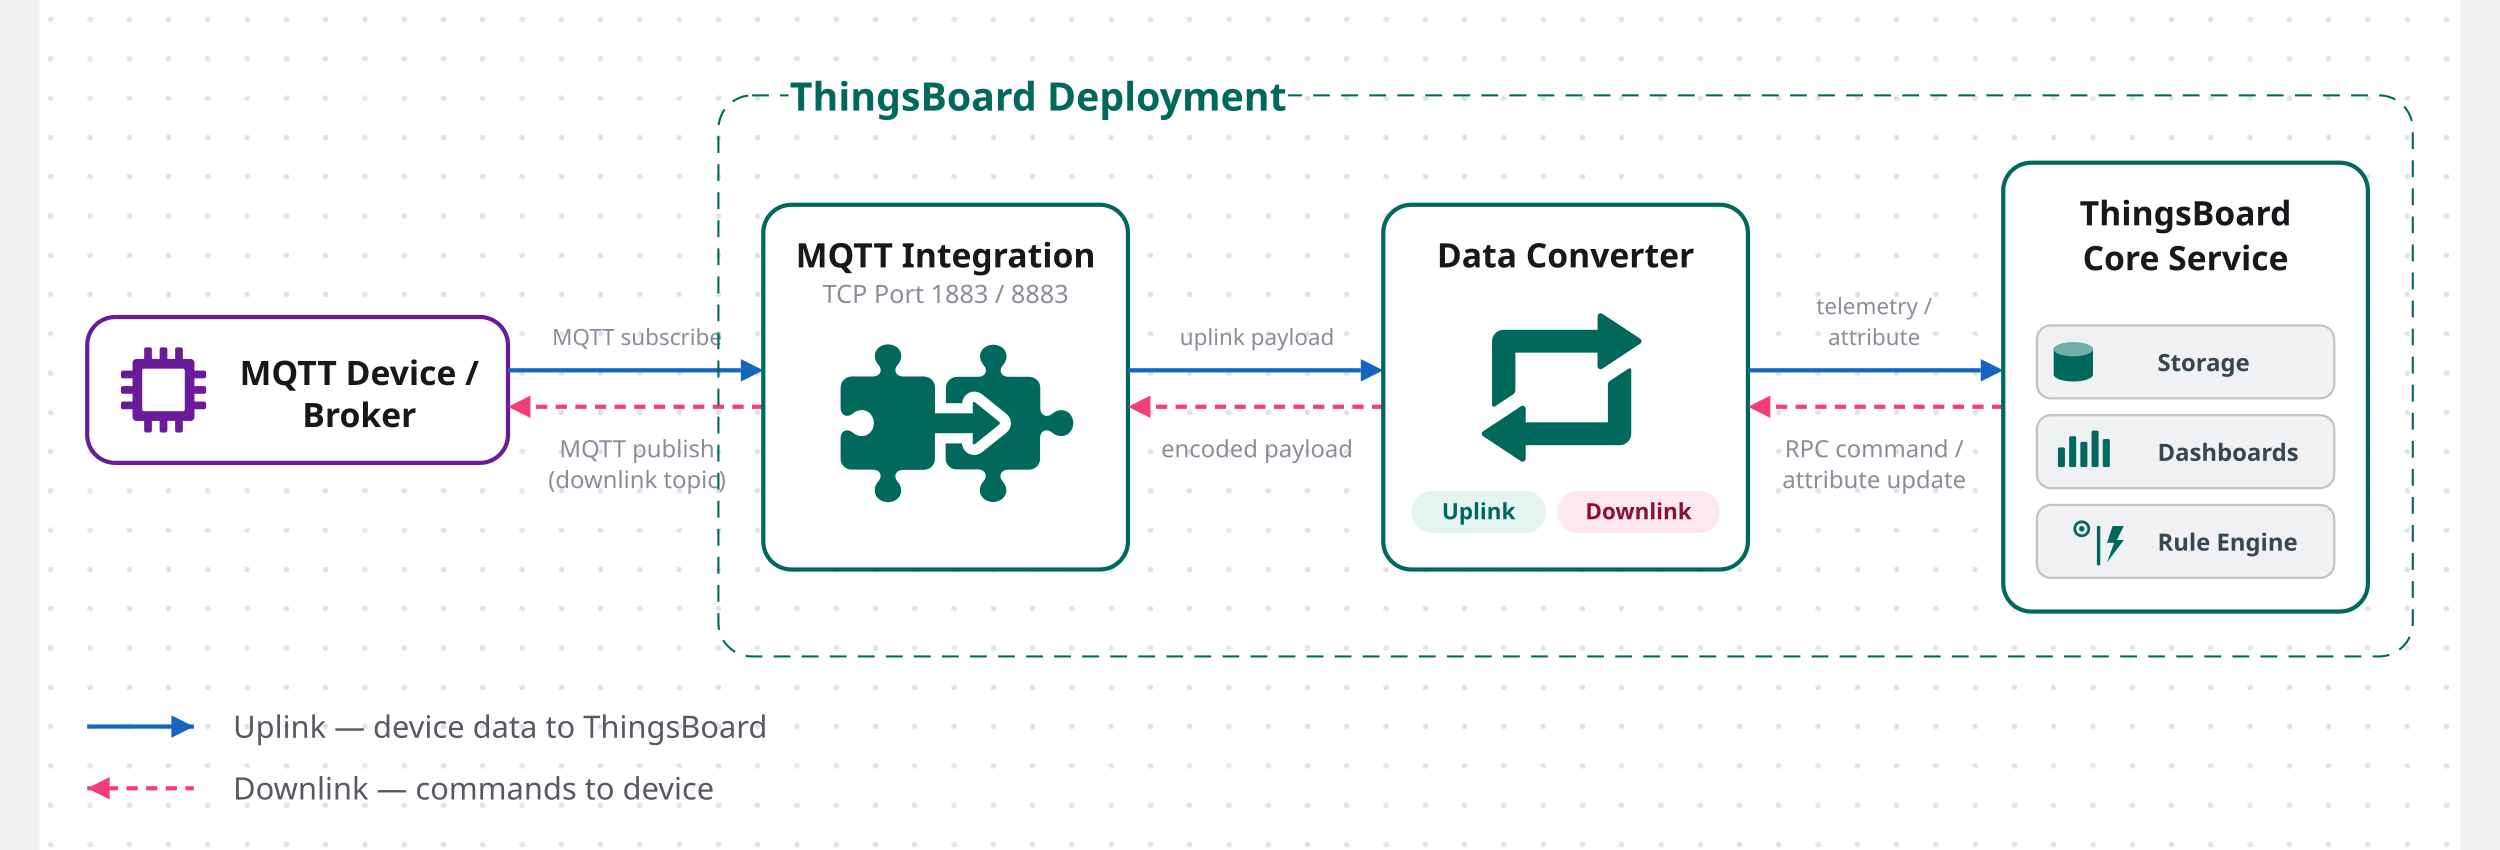
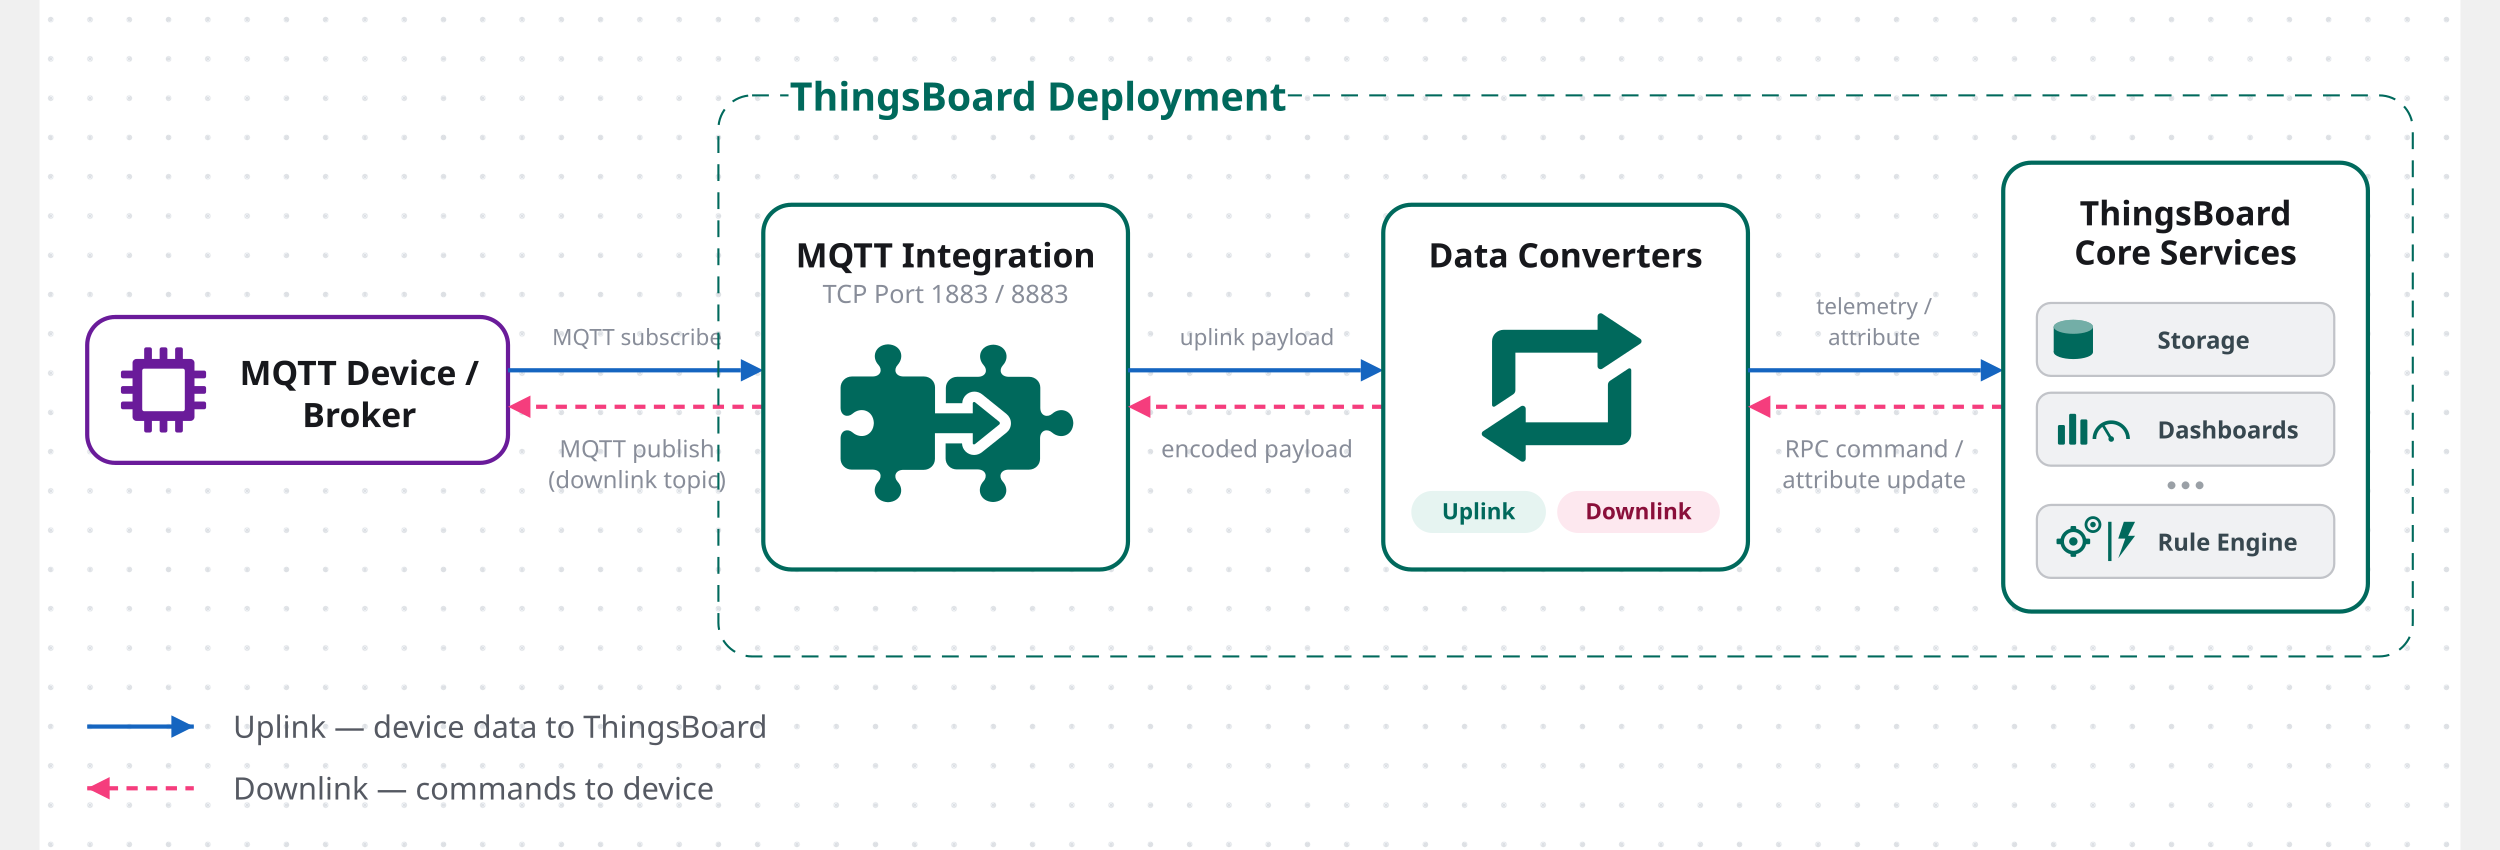
<svg xmlns="http://www.w3.org/2000/svg" width="1400" height="476" viewBox="-11 0 863 303">
  <defs>
    <pattern id="dots" x="0" y="0" width="14" height="14" patternUnits="userSpaceOnUse">
      <circle cx="7" cy="7" r="1" fill="#dde0e4" />
    </pattern>
    <clipPath id="clip0">
      <path fill="#fff" d="M-11 0h863v303H-11z" />
    </clipPath>
  </defs>
  <g clip-path="url(#clip0)">
    <path fill="#fff" d="M-11 0h863v303H-11z" />
    <rect x="-11" width="863" height="303" fill="url(#dots)" />
    <g transform="translate(0,33)">
      <rect x="6" y="80" width="150" height="52" rx="10" fill="#fff" stroke="#6a1b9a" stroke-width="1.5" />
      <g transform="translate(12.5,85.3) scale(0.69)" fill="#6a1b9a">
        <rect x="14" y="14" width="32" height="32" rx="2" fill="#6a1b9a" />
        <rect x="19" y="19" width="22" height="22" rx="1" fill="#fff" />
        <rect x="20" y="8" width="4" height="7" rx="1" />
        <rect x="28" y="8" width="4" height="7" rx="1" />
        <rect x="36" y="8" width="4" height="7" rx="1" />
        <rect x="20" y="45" width="4" height="7" rx="1" />
        <rect x="28" y="45" width="4" height="7" rx="1" />
        <rect x="36" y="45" width="4" height="7" rx="1" />
        <rect x="8" y="20" width="7" height="4" rx="1" />
        <rect x="8" y="28" width="7" height="4" rx="1" />
        <rect x="8" y="36" width="7" height="4" rx="1" />
        <rect x="45" y="20" width="7" height="4" rx="1" />
        <rect x="45" y="28" width="7" height="4" rx="1" />
        <rect x="45" y="36" width="7" height="4" rx="1" />
      </g>
      <text x="103" y="100" text-anchor="middle" font-family="system-ui,sans-serif" font-size="12" fill="#17181c" font-weight="600" dominant-baseline="middle">MQTT Device /</text>
      <text x="103" y="115" text-anchor="middle" font-family="system-ui,sans-serif" font-size="12" fill="#17181c" font-weight="600" dominant-baseline="middle">Broker</text>
      <line x1="156" y1="99" x2="239" y2="99" stroke="#1565c0" stroke-width="1.5" />
      <polygon points="239,95 247,99 239,103" fill="#1565c0" />
      <text x="202" y="90" text-anchor="middle" font-family="system-ui,sans-serif" font-size="8" fill="#888d99">MQTT subscribe</text>
      <line x1="247" y1="112" x2="164" y2="112" stroke="#f53d7d" stroke-width="1.5" stroke-dasharray="4,3" />
      <polygon points="164,108 156,112 164,116" fill="#f53d7d" />
      <text x="202" y="130" text-anchor="middle" font-family="system-ui,sans-serif" font-size="8.5" fill="#888d99">MQTT publish</text>
      <text x="202" y="141" text-anchor="middle" font-family="system-ui,sans-serif" font-size="8.5" fill="#888d99">(downlink topic)</text>
      <rect x="231" y="1" width="604" height="200" rx="12" fill="none" stroke="#00695c" stroke-width="0.75" stroke-dasharray="6,4" />
      <rect x="256" y="-6" width="178" height="14" fill="#fff" />
      <text x="345" y="1" text-anchor="middle" font-family="system-ui,sans-serif" font-size="14" fill="#00695c" font-weight="600" dominant-baseline="central" textLength="174" lengthAdjust="spacing">ThingsBoard Deployment</text>
      <rect x="247" y="40" width="130" height="130" rx="10" fill="#fff" stroke="#00695c" stroke-width="1.5" />
      <text x="312" y="53" text-anchor="middle" font-family="system-ui,sans-serif" font-size="12" fill="#17181c" font-weight="600" dominant-baseline="hanging">MQTT Integration</text>
      <text x="312" y="68" text-anchor="middle" font-family="system-ui,sans-serif" font-size="9" fill="#888d99" dominant-baseline="hanging">TCP Port 1883 / 8883</text>
      <g transform="matrix(-0.16987,0,0,-0.166552,357.5201,158.5578)" fill="#00695c">
        <path d="m 465.3,145.05 h -43.5 c -17.7,0 -21.8,-14.7 -12.6,-25.3 15.2,-17.2 7.1,-43 -20.2,-44.5 -27.3,1 -35.4,27.3 -20.2,44 9.1,10.1 5.1,25.3 -12.6,25.3 h -42.5 c -12.6,0 -23.3,10.1 -23.3,23.3 v 55.1 h -1 -78.4 v -21.8 c 0,-2 -2.5,-3 -4.6,-1.5 l -51.1,42 c -1.5,1.5 -1.5,4 0,5.6 l 51.1,42 c 2,1.5 4.6,0 4.6,-2 v -21.8 h 78.2 1 v 55.6 c 0,12.6 10.1,23.3 23.3,23.3 H 356 c 17.7,0 21.8,14.7 12.6,24.8 -15.2,17.2 -7.1,43 20.2,44 27.3,-1 35.4,-27.3 20.2,-44 -9.1,-10.1 -5.1,-24.8 12.6,-24.8 h 43 c 13.2,0 23.8,-10.6 23.8,-23.8 v -43.6 c -0.5,-17.2 -15.2,-21.2 -25.3,-12.1 -17.2,15.2 -43.5,7.1 -44.5,-20.2 1,-27.3 27.3,-35.4 44.5,-20.2 10.1,9.1 24.8,5.1 25.3,-12.1 v -44 c 0.1,-12.7 -10,-23.3 -23.1,-23.3 z" />
        <path d="m 244.7,145.45 h -43.5 c -17.7,0 -21.8,-15.2 -12.6,-25.3 15.2,-17.2 7.1,-43.5 -20.2,-44.5 -27.3,1 -35.4,26.8 -20.2,44 9.1,10.1 5.1,25.3 -12.6,25.3 H 93.1 c -13.2,0 -23.3,10.6 -23.3,23.3 v 43.5 c 0,17.7 -15.2,21.8 -25.3,12.6 -17.2,-15.2 -43.5,-7.1 -44.5,20.2 1,27.3 27.3,35.4 44,20.2 10.1,-9.1 25.3,-5.1 25.3,12.6 v 43 c 0,13.2 10.6,23.3 23.3,23.3 h 42.5 c 17.7,0 21.8,14.7 12.6,24.8 -15.2,16.7 -7.1,43 20.2,44 27.3,-1 35.4,-26.8 20.2,-44 -9.1,-10.1 -5.1,-24.8 12.6,-24.8 h 43 c 13.2,0 23.8,-10.6 23.8,-23.8 v -32.7 h -34.4 c -0.5,13.7 -11.7,24.8 -25.3,24.8 -6.1,0 -11.6,-2 -16.2,-5.6 l -51.1,-42 c -6.1,-5.1 -9.6,-12.1 -9.6,-20.2 0,-8.1 3.5,-15.2 9.6,-20.2 l 51.6,-42 c 4.6,-3.5 10.1,-5.6 16.2,-5.6 13.7,0 24.8,11.1 25.3,24.8 H 268 v -32.4 c 0,-13.2 -10.6,-23.3 -23.3,-23.3 z" />
      </g>
      <line x1="377" y1="99" x2="460" y2="99" stroke="#1565c0" stroke-width="1.5" />
      <polygon points="460,95 468,99 460,103" fill="#1565c0" />
      <text x="423" y="90" text-anchor="middle" font-family="system-ui,sans-serif" font-size="8" fill="#888d99">uplink payload</text>
      <line x1="468" y1="112" x2="385" y2="112" stroke="#f53d7d" stroke-width="1.5" stroke-dasharray="4,3" />
      <polygon points="385,108 377,112 385,116" fill="#f53d7d" />
      <text x="423" y="130" text-anchor="middle" font-family="system-ui,sans-serif" font-size="8.5" fill="#888d99">encoded payload</text>
      <rect x="468" y="40" width="130" height="130" rx="10" fill="#fff" stroke="#00695c" stroke-width="1.5" />
-       <text x="533" y="53" text-anchor="middle" font-family="system-ui,sans-serif" font-size="12" fill="#17181c" font-weight="600" dominant-baseline="hanging">Data Converter</text>
+       <text x="533" y="53" text-anchor="middle" font-family="system-ui,sans-serif" font-size="12" fill="#17181c" font-weight="600" dominant-baseline="hanging">Data Converters</text>
      <g transform="matrix(0.217828,0,0,0.213574,478.2844,73.1842)" fill="#00695c">
        <path d="m 373.23,68.177 -61.8,-41.6 c -3.4,-2.3 -7.9,0.1 -7.9,4.2 v 22.5 h -153.6 c -10.6,0 -19.1,8.6 -19.1,19.1 v 106.5 c 0,2.3 2.6,3.7 4.5,2.4 l 30,-20.2 c 2.3,-1.5 3.7,-4.1 3.7,-6.9 v -62.7 h 134.4 v 22.5 c 0,4.1 4.5,6.5 7.9,4.2 l 61.8,-41.6 c 3.1,-2 3.1,-6.4 0.1,-8.4 z" />
        <path d="m 354.13,117.98 -30,20.2 c -2.3,1.5 -3.7,4.1 -3.7,6.9 v 62.6 h -134.5 v -22.5 c 0,-4.1 -4.5,-6.5 -7.9,-4.2 l -61.8,41.6 c -3,2 -3,6.4 0,8.4 l 61.8,41.6 c 3.4,2.3 7.9,-0.1 7.9,-4.2 v -22.5 h 153.5 c 10.6,0.1 19.2,-8.5 19.2,-19.1 v -106.4 c 0,-2.3 -2.6,-3.7 -4.5,-2.4 z" />
      </g>
      <rect x="478" y="142" width="48" height="15" rx="7.5" fill="#e6f4f1" />
      <text x="502" y="149" text-anchor="middle" font-family="system-ui,sans-serif" font-size="8" fill="#00695c" font-weight="700" dominant-baseline="central">Uplink</text>
      <rect x="530" y="142" width="58" height="15" rx="7.5" fill="#fde8ef" />
      <text x="559" y="149" text-anchor="middle" font-family="system-ui,sans-serif" font-size="8" fill="#8a0f3a" font-weight="700" dominant-baseline="central">Downlink</text>
      <line x1="598" y1="99" x2="681" y2="99" stroke="#1565c0" stroke-width="1.5" />
      <polygon points="681,95 689,99 681,103" fill="#1565c0" />
      <text x="643" y="79" text-anchor="middle" font-family="system-ui,sans-serif" font-size="8" fill="#888d99">telemetry /</text>
      <text x="643" y="90" text-anchor="middle" font-family="system-ui,sans-serif" font-size="8" fill="#888d99">attribute</text>
      <line x1="689" y1="112" x2="606" y2="112" stroke="#f53d7d" stroke-width="1.5" stroke-dasharray="4,3" />
      <polygon points="606,108 598,112 606,116" fill="#f53d7d" />
      <text x="643" y="130" text-anchor="middle" font-family="system-ui,sans-serif" font-size="8.5" fill="#888d99">RPC command /</text>
      <text x="643" y="141" text-anchor="middle" font-family="system-ui,sans-serif" font-size="8.5" fill="#888d99">attribute update</text>
      <rect x="689" y="25" width="130" height="160" rx="10" fill="#fff" stroke="#00695c" stroke-width="1.5" />
      <text x="754" y="38" text-anchor="middle" font-family="system-ui,sans-serif" font-size="12" fill="#17181c" font-weight="600" dominant-baseline="hanging">ThingsBoard</text>
-       <text x="754" y="54" text-anchor="middle" font-family="system-ui,sans-serif" font-size="12" fill="#17181c" font-weight="600" dominant-baseline="hanging">Core Service</text>
+       <text x="754" y="52" text-anchor="middle" font-family="system-ui,sans-serif" font-size="12" fill="#17181c" font-weight="600" dominant-baseline="hanging">Core Services</text>
      <g transform="translate(0,25)">
-         <rect x="701" y="58" width="106" height="26" rx="5" fill="#f0f1f3" stroke="#c1c3c8" stroke-width=".8" />
-         <g fill="#00695c" transform="translate(45,1.5)">
+         <rect x="701" y="50" width="106" height="26" rx="5" fill="#f0f1f3" stroke="#c1c3c8" stroke-width=".8" />
+         <g fill="#00695c" transform="translate(45,-6.5)">
          <ellipse cx="669" cy="65" rx="7" ry="2.5" fill="#00695c" />
          <rect x="662" y="65" width="14" height="9" fill="#00695c" />
          <ellipse cx="669" cy="74" rx="7" ry="2.5" fill="#00695c" />
          <ellipse cx="669" cy="65" rx="7" ry="2.5" fill="#e6f4f1" opacity=".5" />
        </g>
-         <text x="744" y="71" text-anchor="start" font-family="system-ui,sans-serif" font-size="8.5" fill="#37474f" font-weight="600" dominant-baseline="central">Storage</text>
-         <rect x="701" y="90" width="106" height="26" rx="5" fill="#f0f1f3" stroke="#c1c3c8" stroke-width=".8" />
-         <g fill="#00695c" transform="translate(47.5,2.5)">
+         <text x="744" y="63" text-anchor="start" font-family="system-ui,sans-serif" font-size="8.5" fill="#37474f" font-weight="600" dominant-baseline="central">Storage</text>
+         <rect x="701" y="82" width="106" height="26" rx="5" fill="#f0f1f3" stroke="#c1c3c8" stroke-width=".8" />
+         <g fill="#00695c" transform="translate(47.5,-5.5)">
          <rect x="661" y="99" width="2.5" height="7" rx=".5" />
          <rect x="665" y="95" width="2.5" height="11" rx=".5" />
          <rect x="669" y="97" width="2.5" height="9" rx=".5" />
-           <rect x="673" y="93" width="2.5" height="13" rx=".5" />
-           <rect x="677" y="96" width="2.5" height="10" rx=".5" />
+           <path d="M674,104 a6,6 0 0,1 12,0" fill="none" stroke="#00695c" stroke-width="1.3" />
+           <line x1="680" y1="104" x2="677" y2="99" stroke="#00695c" stroke-width="1" stroke-linecap="round" />
+           <circle cx="680" cy="104" r="1" fill="#00695c" />
        </g>
-         <text x="744" y="103" text-anchor="start" font-family="system-ui,sans-serif" font-size="8.5" fill="#37474f" font-weight="600" dominant-baseline="central">Dashboards</text>
+         <text x="744" y="95" text-anchor="start" font-family="system-ui,sans-serif" font-size="8.5" fill="#37474f" font-weight="600" dominant-baseline="central">Dashboards</text>
+         <circle cx="749" cy="115" r="1.4" fill="#9aa0a6" />
+         <circle cx="754" cy="115" r="1.4" fill="#9aa0a6" />
+         <circle cx="759" cy="115" r="1.4" fill="#9aa0a6" />
        <rect x="701" y="122" width="106" height="26" rx="5" fill="#f0f1f3" stroke="#c1c3c8" stroke-width=".8" />
-         <g fill="#00695c" transform="translate(45,1.5)">
+         <g fill="#00695c" transform="translate(49,0)">
+           <circle cx="665" cy="135" r="4" fill="none" stroke="#00695c" stroke-width="1.3" />
+           <circle cx="665" cy="135" r="1.5" fill="#00695c" />
+           <rect x="664" y="129.5" width="2" height="2" rx=".4" />
+           <rect x="664" y="138.5" width="2" height="2" rx=".4" />
+           <rect x="659" y="134" width="2" height="2" rx=".4" />
+           <rect x="669" y="134" width="2" height="2" rx=".4" />
          <circle cx="672" cy="129" r="2.5" fill="none" stroke="#00695c" stroke-width="1" />
          <circle cx="672" cy="129" r="1" fill="#00695c" />
          <line x1="678" y1="128" x2="678" y2="142" stroke="#00695c" stroke-width="1.2" />
          <polygon points="683,128 681,134 683.5,134 681,141 687,133 684.5,133 687,128" fill="#00695c" />
        </g>
        <text x="744" y="135" text-anchor="start" font-family="system-ui,sans-serif" font-size="8.5" fill="#37474f" font-weight="600" dominant-baseline="central">Rule Engine</text>
      </g>
      <line x1="6" y1="226" x2="44" y2="226" stroke="#1565c0" stroke-width="1.5" />
      <polygon points="36,222 44,226 36,230" fill="#1565c0" />
      <text x="58" y="230" font-family="system-ui,sans-serif" font-size="11" fill="#555962">Uplink — device data to ThingsBoard</text>
      <line x1="6" y1="248" x2="44" y2="248" stroke="#f53d7d" stroke-width="1.5" stroke-dasharray="4,3" />
      <polygon points="14,244 6,248 14,252" fill="#f53d7d" />
      <text x="58" y="252" font-family="system-ui,sans-serif" font-size="11" fill="#555962">Downlink — commands to device</text>
    </g>
  </g>
</svg>
